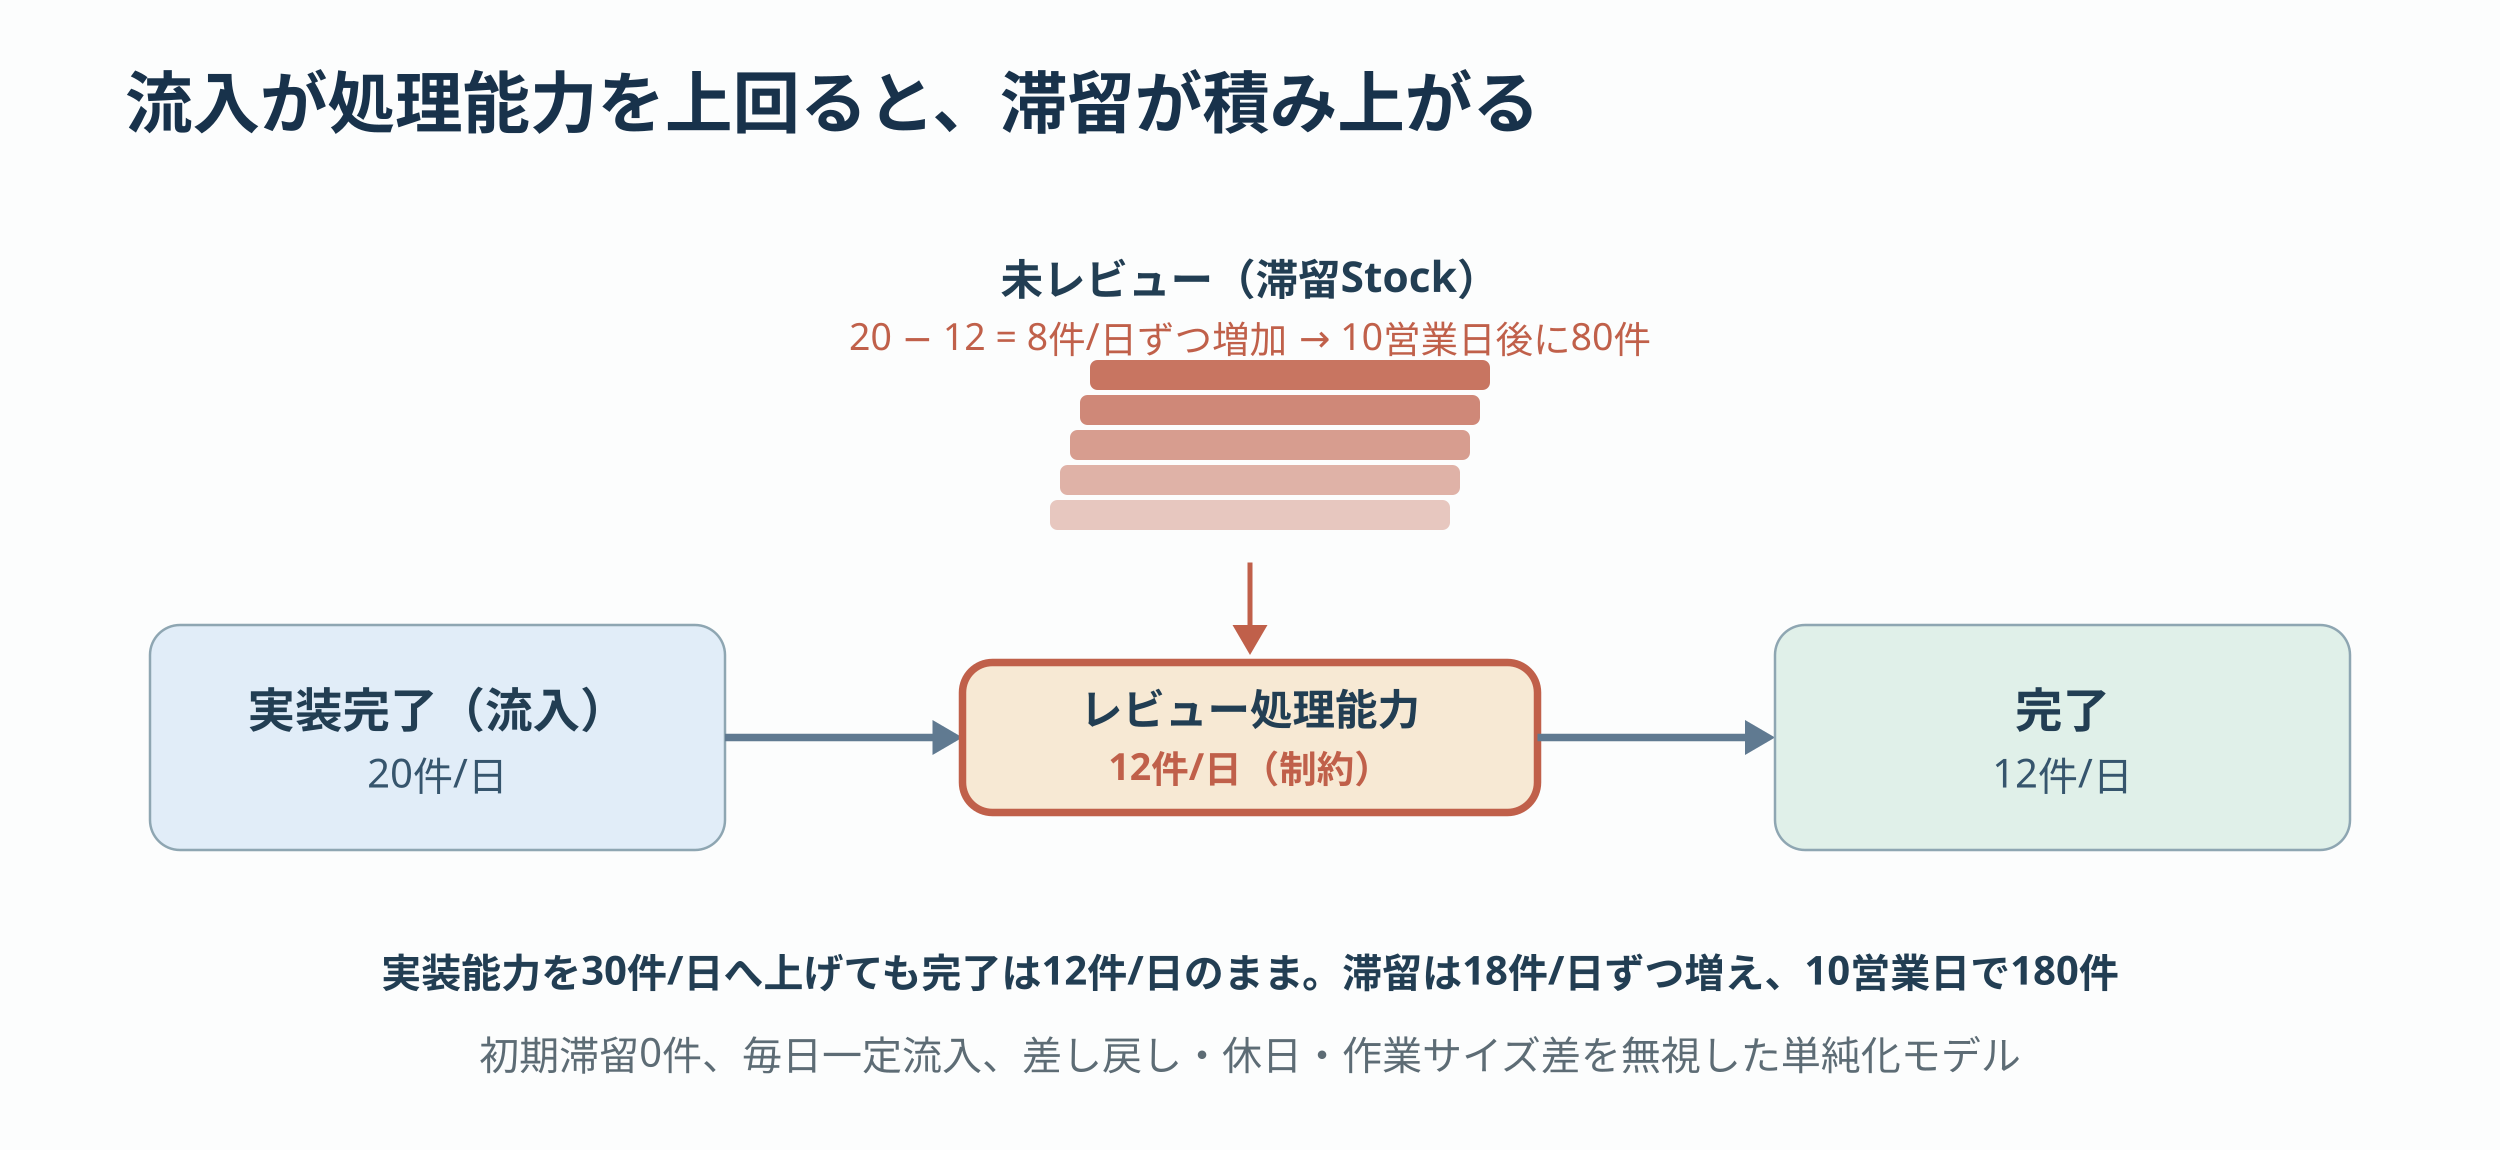
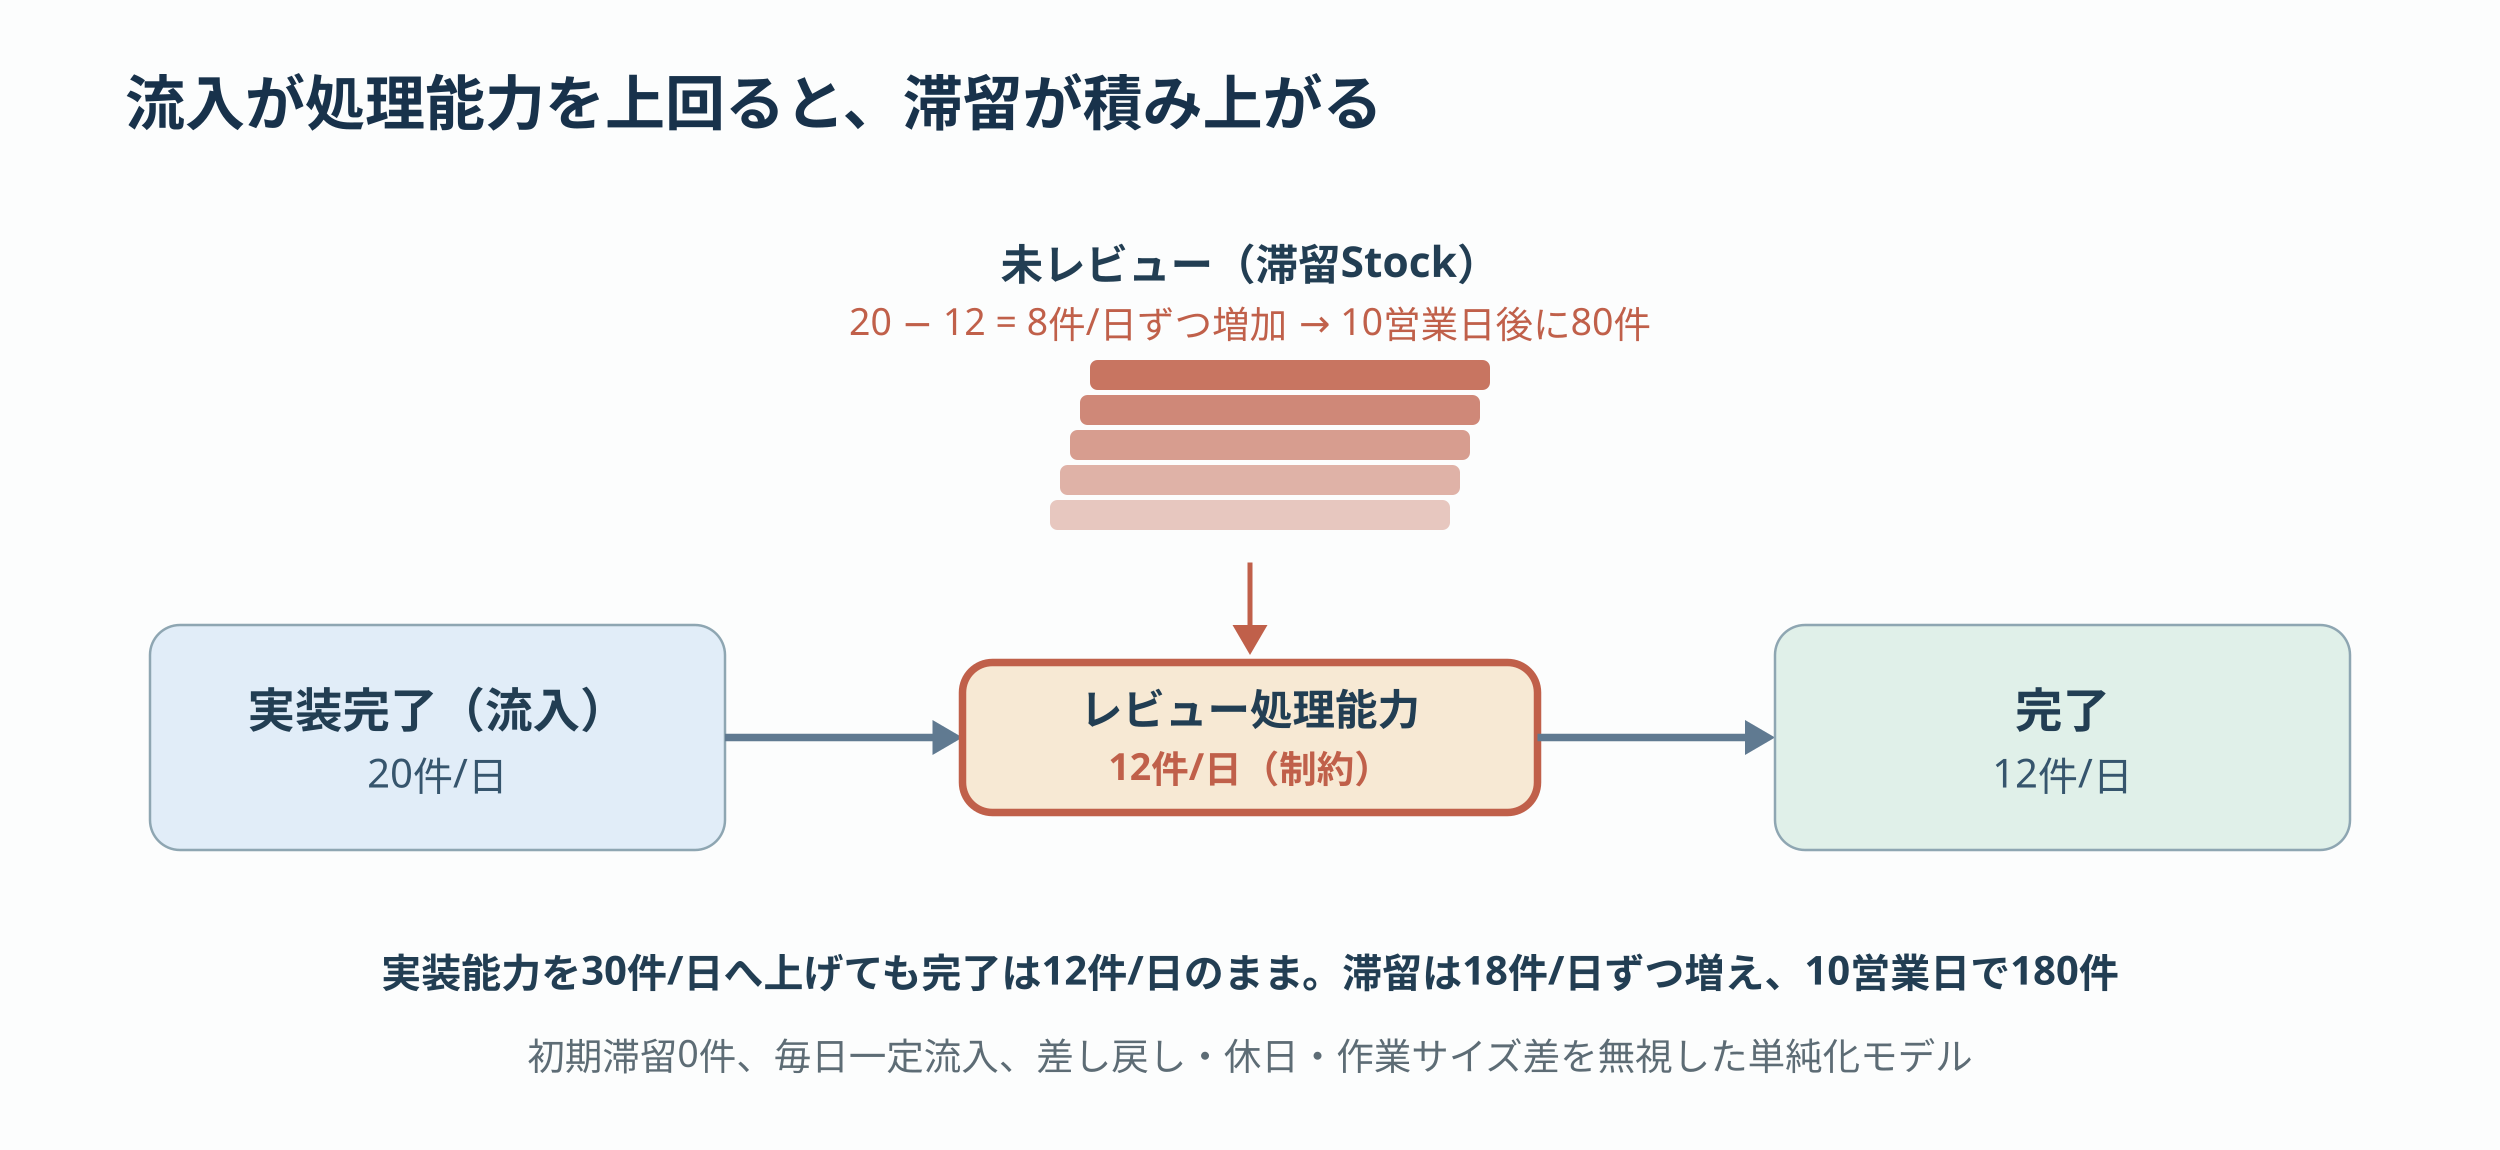
<svg xmlns="http://www.w3.org/2000/svg" width="1000" height="460" viewBox="0 0 1000 460" role="img" aria-label="流入20件/日に対し処理能力12件/日のレビュー工程で滞留が増える図">
  <rect width="100%" height="100%" fill="#fcfdfd" />
-   <text x="50" y="51" text-anchor="start" font-family="sans-serif" font-size="27" font-weight="700" fill="#18324b">流入が処理能力を上回ると、滞留が積み上がる</text>
-   <rect x="60" y="250" width="230" height="90" rx="12" fill="#e1edf8" stroke="#8ea6b2" />
+   <text x="50" y="50" text-anchor="start" font-family="sans-serif" font-size="24" font-weight="700" fill="#18324b">流入が処理能力を上回ると、滞留が積み上がる</text>
+   <rect x="60" y="250" width="230" height="90" rx="12" fill="#e1edf8" stroke="#8ea6b2" stroke-width="1" />
  <text x="175" y="291" text-anchor="middle" font-family="sans-serif" font-size="19" font-weight="700" fill="#223e53">実装完了（流入）</text>
  <text x="175" y="315" text-anchor="middle" font-family="sans-serif" font-size="16" fill="#36556d">20件/日</text>
  <path d="M290.0 295.0 L375.0 295.0" stroke="#607a91" stroke-width="3" fill="none" />
  <polygon points="385.0,295.0 373.0,302.0 373.0,288.0" fill="#607a91" />
  <rect x="385" y="265" width="230" height="60" rx="12" fill="#f7e9d4" stroke="#c0604a" stroke-width="3" />
  <text x="500" y="290" text-anchor="middle" font-family="sans-serif" font-size="17" font-weight="700" fill="#223e53">レビュー処理能力</text>
  <text x="500" y="312" text-anchor="middle" font-family="sans-serif" font-size="15" font-weight="700" fill="#c0604a">12件/日（制約）</text>
  <path d="M615.0 295.0 L700.0 295.0" stroke="#607a91" stroke-width="3" fill="none" />
  <polygon points="710.0,295.0 698.0,302.0 698.0,288.0" fill="#607a91" />
-   <rect x="710" y="250" width="230" height="90" rx="12" fill="#e0f0e9" stroke="#8ea6b2" />
+   <rect x="710" y="250" width="230" height="90" rx="12" fill="#e0f0e9" stroke="#8ea6b2" stroke-width="1" />
  <text x="825" y="291" text-anchor="middle" font-family="sans-serif" font-size="19" font-weight="700" fill="#223e53">完了</text>
  <text x="825" y="315" text-anchor="middle" font-family="sans-serif" font-size="16" fill="#36556d">12件/日</text>
  <rect x="420" y="200" width="160" height="12" rx="3" fill="#c0604a" opacity="0.35" />
  <rect x="424" y="186" width="160" height="12" rx="3" fill="#c0604a" opacity="0.48" />
  <rect x="428" y="172" width="160" height="12" rx="3" fill="#c0604a" opacity="0.61" />
  <rect x="432" y="158" width="160" height="12" rx="3" fill="#c0604a" opacity="0.74" />
  <rect x="436" y="144" width="160" height="12" rx="3" fill="#c0604a" opacity="0.87" />
  <path d="M500.0 225.0 L500.0 252.0" stroke="#c0604a" stroke-width="2" fill="none" />
  <polygon points="500.0,262.0 493.0,250.0 507.0,250.0" fill="#c0604a" />
-   <text x="500" y="118" text-anchor="middle" font-family="sans-serif" font-size="17" font-weight="700" fill="#223e53">未レビュー（滞留Stock）</text>
-   <text x="500" y="140" text-anchor="middle" font-family="sans-serif" font-size="15" fill="#c0604a">20 − 12 = 8件/日ずつ増加 → 10営業日後に80件</text>
+   <text x="500" y="112" text-anchor="middle" font-family="sans-serif" font-size="17" font-weight="700" fill="#223e53">未レビュー（滞留Stock）</text>
+   <text x="500" y="134" text-anchor="middle" font-family="sans-serif" font-size="15" fill="#c0604a">20 − 12 = 8件/日ずつ増加 → 10営業日後に80件</text>
  <text x="500" y="395" text-anchor="middle" font-family="sans-serif" font-size="16" font-weight="700" fill="#223e53">実装能力を30件/日へ上げても完了は12件/日のまま。滞留は18件/日ずつ増え、10営業日で180件</text>
-   <text x="500" y="428" text-anchor="middle" font-family="sans-serif" font-size="16" fill="#5d6c75">初期滞留0件、毎日一定流入、差し戻し・休日・作業サイズ差を無視した単純化モデル</text>
+   <text x="500" y="428" text-anchor="middle" font-family="sans-serif" font-size="15" fill="#5d6c75">初期滞留0件、毎日一定流入、差し戻し・休日・作業サイズ差を無視した単純化モデル</text>
</svg>
